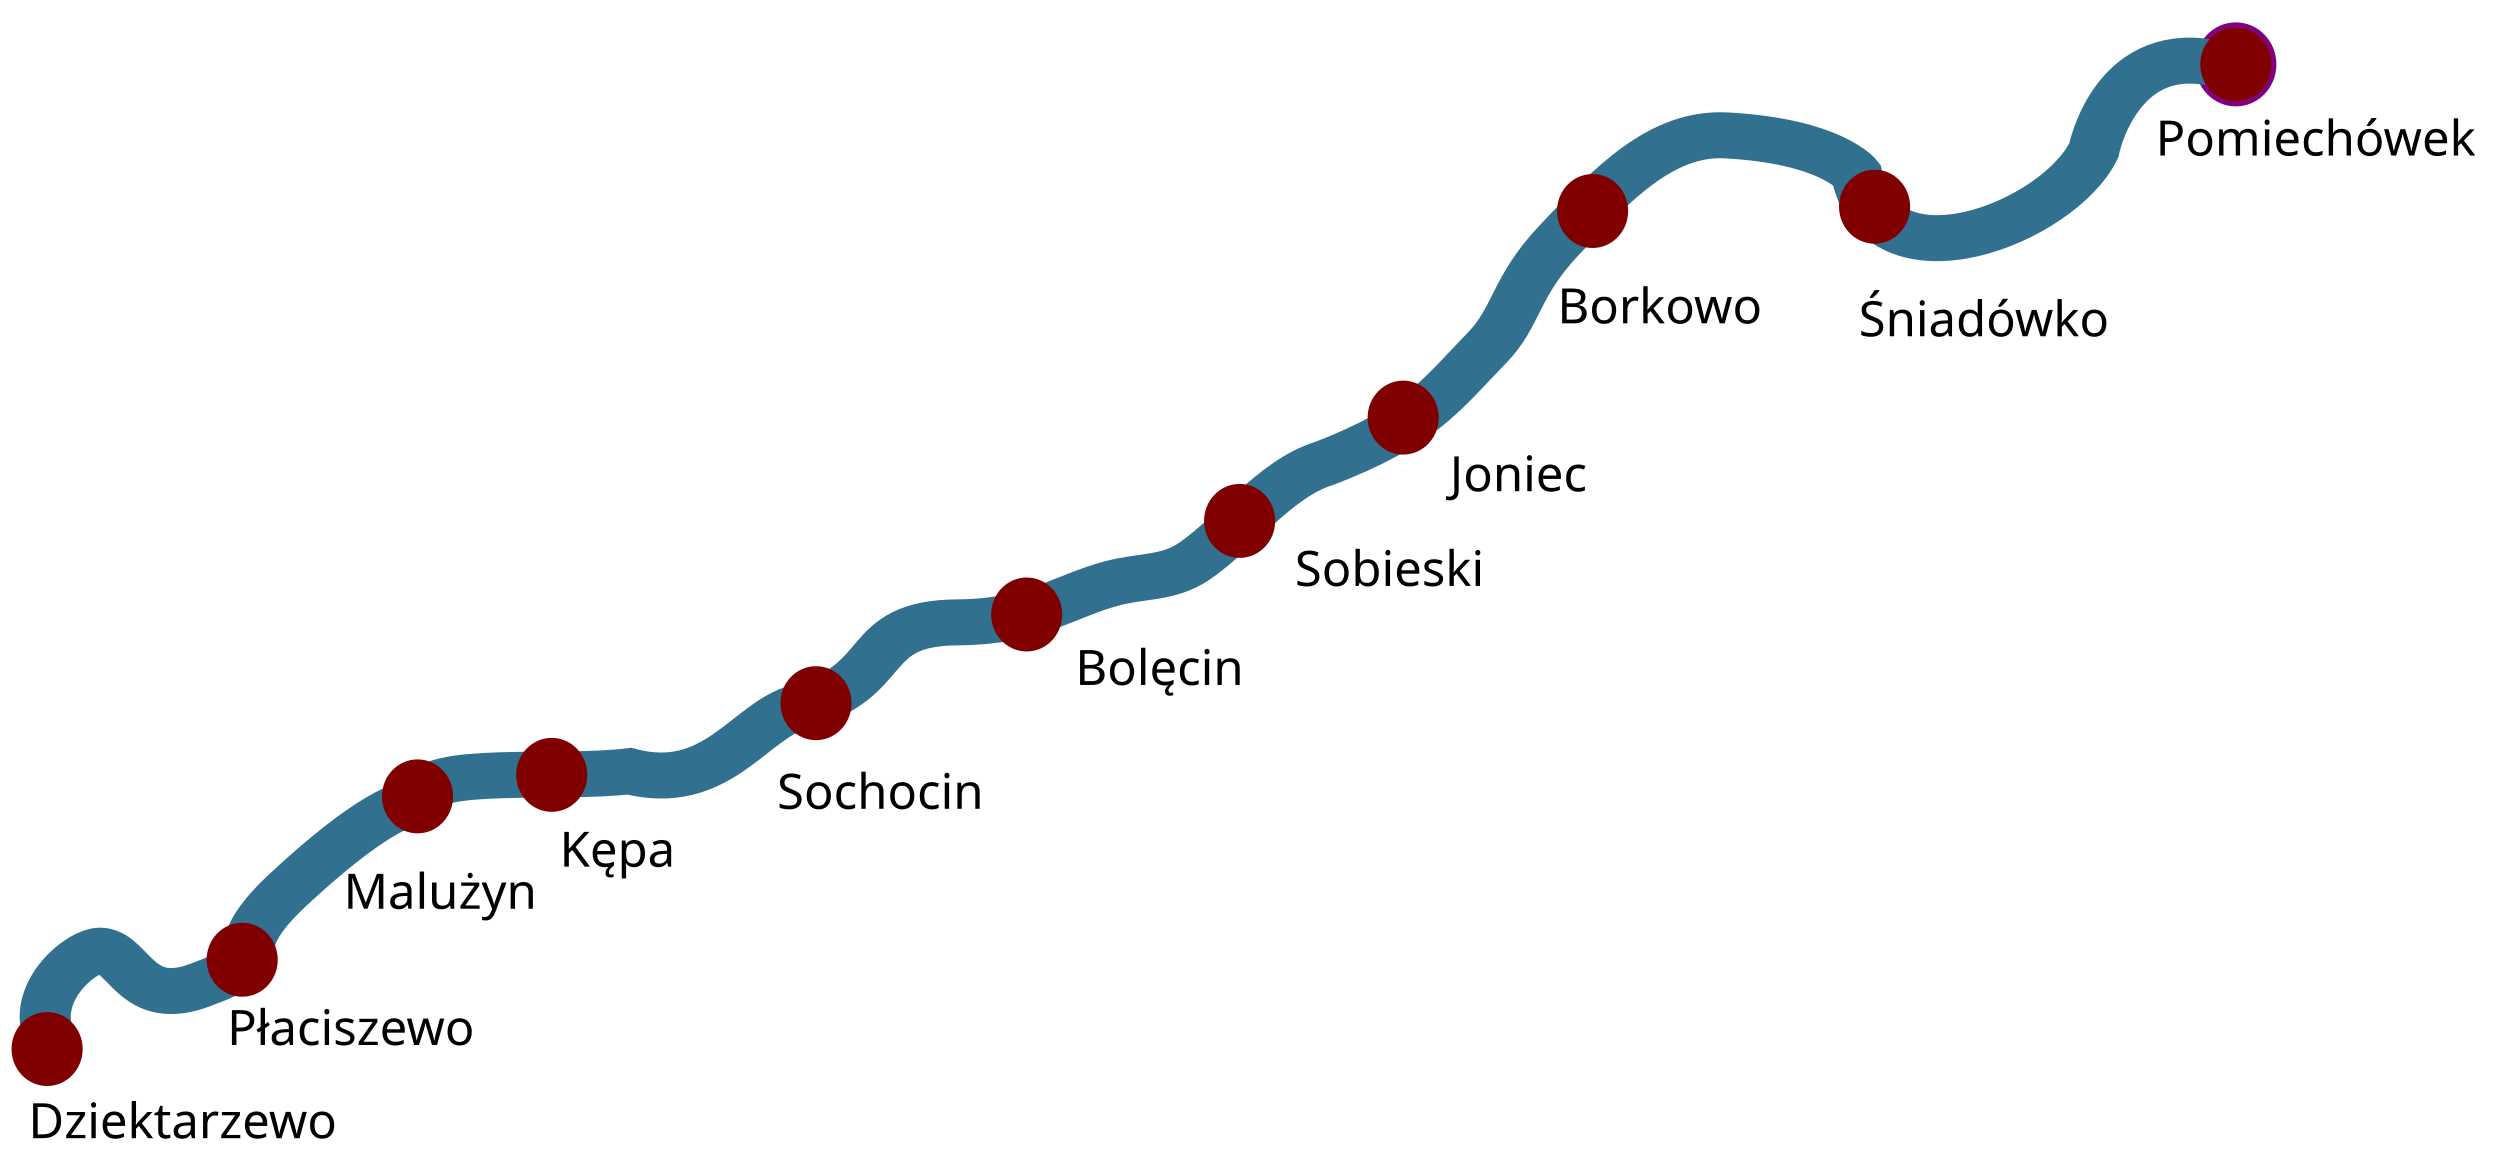
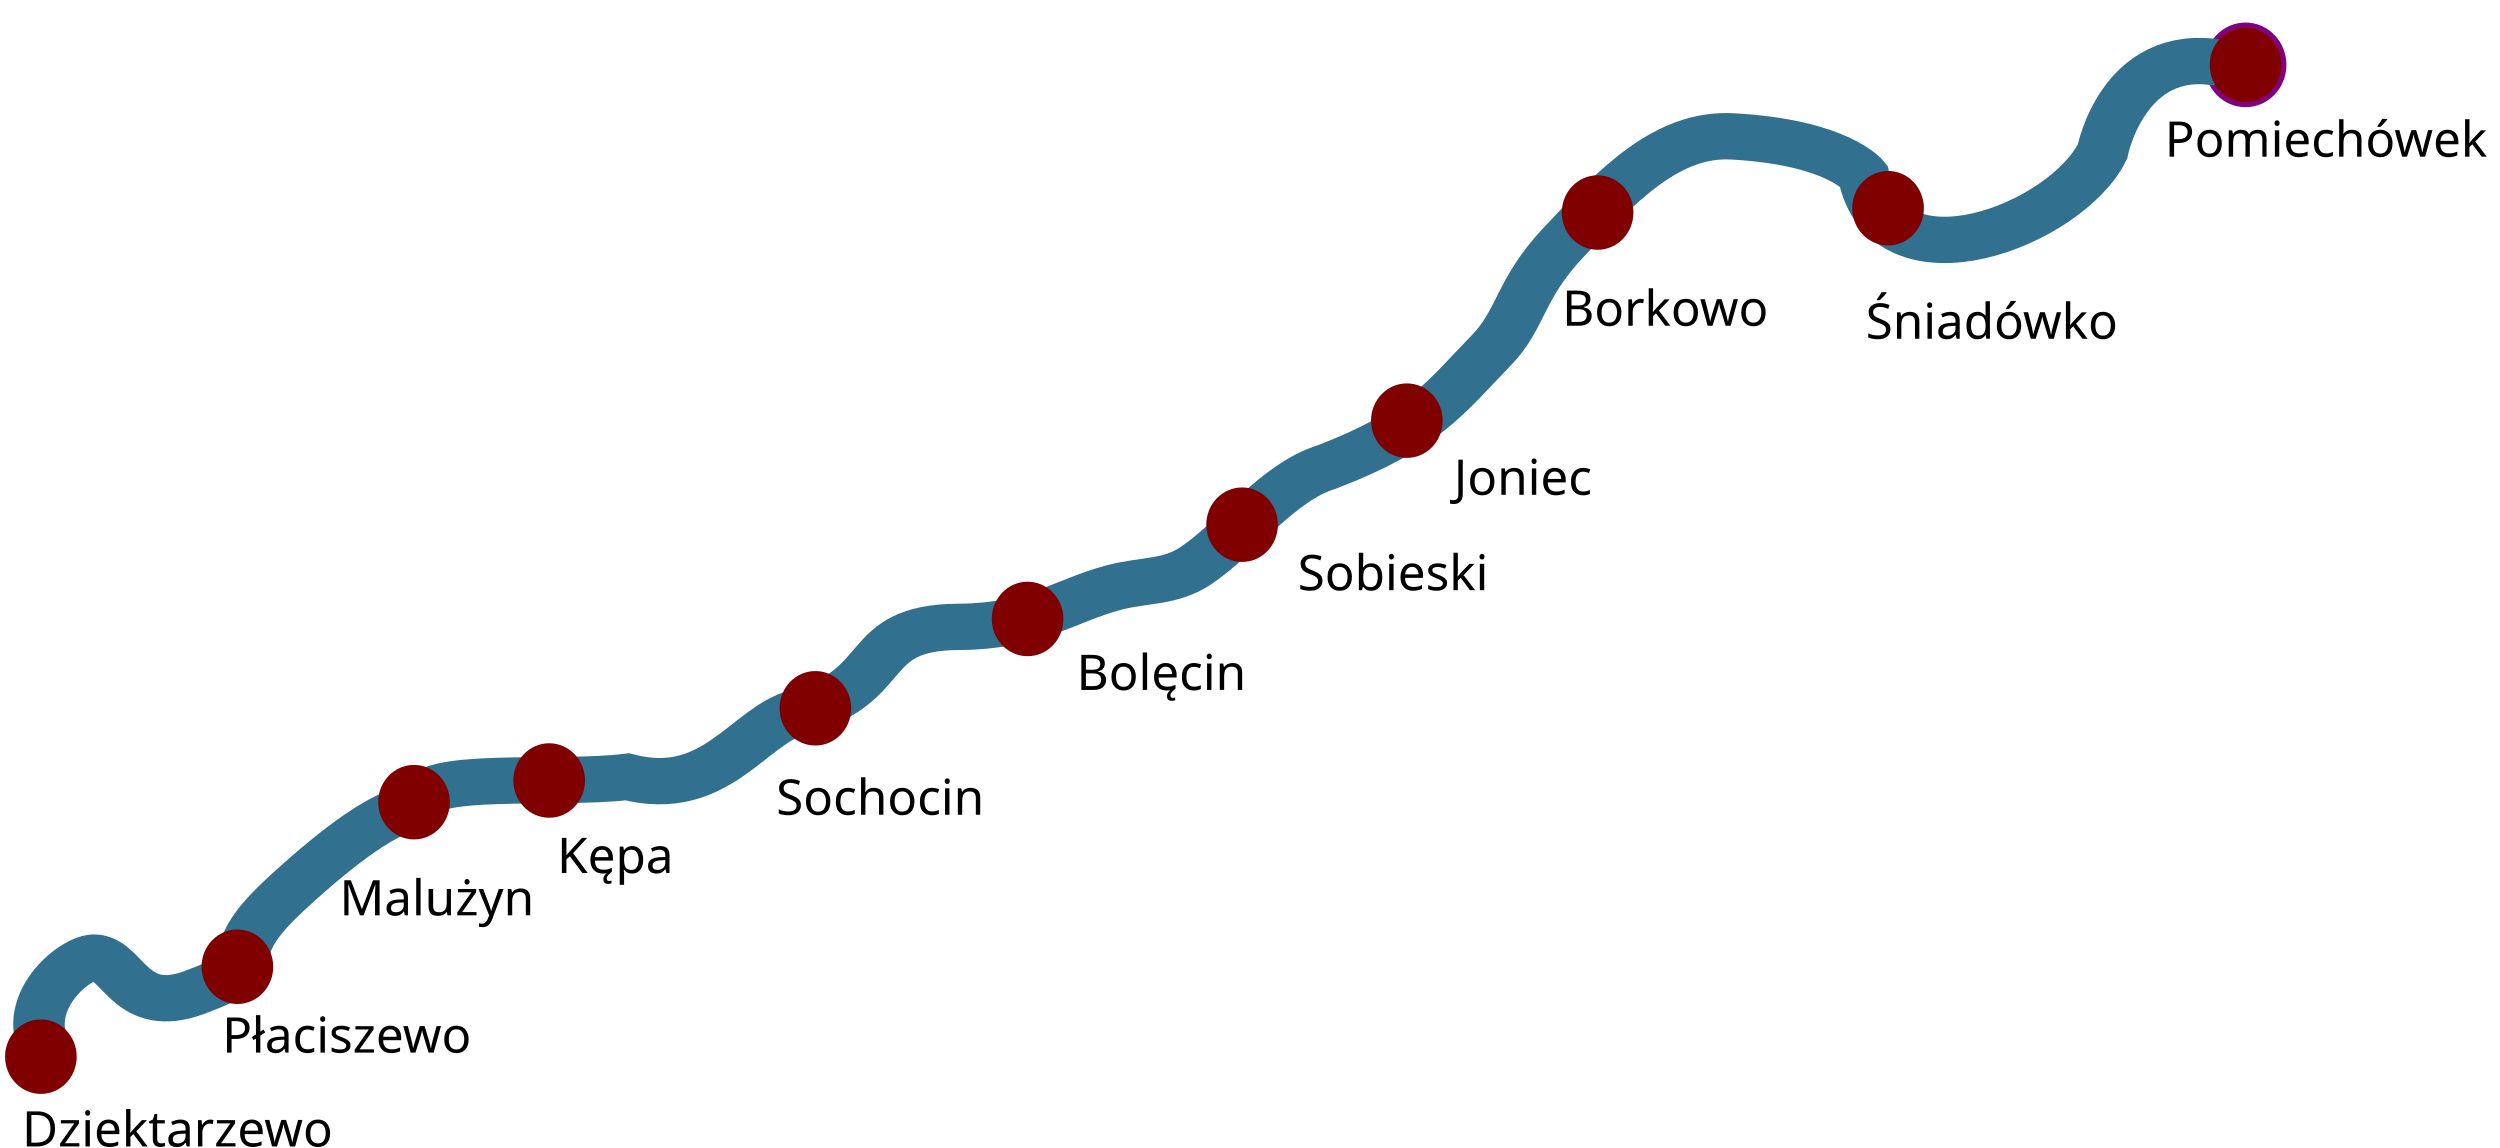
- <svg xmlns="http://www.w3.org/2000/svg" width="216.449mm" height="99.606mm" viewBox="0 0 216.449 99.606" version="1.1" id="svg7949">
+ <svg xmlns="http://www.w3.org/2000/svg" width="214.884mm" height="98.606mm" viewBox="0 0 214.884 98.606" version="1.1" id="svg7949">
  <defs id="defs7943">
    </defs>
-   <g id="layer1" transform="translate(-76.82431,-157.2064)">
+   <g id="layer1" transform="translate(-77.38895,-157.2064)">
    <g id="g1576">
      <g transform="matrix(0.9962317,0,0,-0.8960207,-16.7318,345.602)" id="g1568" />
      <ellipse style="opacity:0;fill:none;fill-opacity:1;stroke:#31708e;stroke-width:0.465;stroke-miterlimit:4;stroke-dasharray:none;stroke-opacity:1" id="ellipse1570" cx="158.674" cy="127.436" rx="14.684" ry="12.435" />
      <ellipse style="opacity:0;fill:#2b0000;fill-opacity:1;stroke:#800080;stroke-width:0.465;stroke-miterlimit:4;stroke-dasharray:none;stroke-opacity:1" id="ellipse1572" cx="172.432" cy="163.287" rx="6.482" ry="22.886" />
      <ellipse cy="162.781" cx="270.4" id="ellipse1574" style="opacity:1;fill:#a02c2c;fill-opacity:1;stroke:#800080;stroke-width:0.871;stroke-miterlimit:4;stroke-dasharray:none;stroke-opacity:1" rx="3.079" ry="3.202" />
    </g>
    <ellipse style="opacity:0;fill:#f7f9fb;fill-opacity:1;stroke:#31708e;stroke-width:0.465;stroke-miterlimit:4;stroke-dasharray:none;stroke-opacity:1" id="path7984" cx="151.662" cy="205.752" rx="7.144" ry="9.26" />
    <ellipse style="opacity:0;fill:#f7f9fb;fill-opacity:1;stroke:#31708e;stroke-width:0.465;stroke-miterlimit:4;stroke-dasharray:none;stroke-opacity:1" id="path7986" cx="164.042" cy="214.979" rx="1.871" ry="6.735" />
    <ellipse style="opacity:0;fill:#2b0000;fill-opacity:1;stroke:#800080;stroke-width:0.465;stroke-miterlimit:4;stroke-dasharray:none;stroke-opacity:1" id="path8584" cx="198.305" cy="139.838" rx="30.03" ry="46.831" />
    <ellipse style="opacity:0;fill:#ff2a2a;fill-opacity:1;stroke:#800080;stroke-width:0.465;stroke-miterlimit:4;stroke-dasharray:none;stroke-opacity:1" id="path23" cx="-170.572" cy="141.628" rx="16.888" ry="35.465" />
    <text xml:space="preserve" style="font-style:normal;font-variant:normal;font-weight:normal;font-stretch:normal;font-size:3.528px;line-height:1.25;font-family:sans-serif;-inkscape-font-specification:'sans-serif, Normal';font-variant-ligatures:normal;font-variant-caps:normal;font-variant-numeric:normal;font-feature-settings:normal;text-align:start;letter-spacing:0.005px;word-spacing:0px;writing-mode:lr-tb;text-anchor:start;fill:#000000;fill-opacity:1;stroke:none;stroke-width:0.265" x="261.602" y="208.681" id="text1471">
      <tspan id="tspan1469" x="261.602" y="211.9" style="stroke-width:0.265" />
    </text>
    <flowRoot xml:space="preserve" id="flowRoot1477" style="font-style:normal;font-variant:normal;font-weight:normal;font-stretch:normal;font-size:16px;line-height:1.25;font-family:sans-serif;-inkscape-font-specification:'sans-serif, Normal';font-variant-ligatures:normal;font-variant-caps:normal;font-variant-numeric:normal;font-feature-settings:normal;text-align:start;letter-spacing:0.02px;word-spacing:0px;writing-mode:lr-tb;text-anchor:start;fill:#000000;fill-opacity:1;stroke:none">
      <flowRegion id="flowRegion1479">
        <rect id="rect1481" width="132.394" height="32.394" x="909.859" y="457.081" />
      </flowRegion>
      <flowPara id="flowPara1483" />
    </flowRoot>
    <flowRoot xml:space="preserve" id="flowRoot1489" style="font-style:normal;font-variant:normal;font-weight:normal;font-stretch:normal;font-size:16px;line-height:1.25;font-family:sans-serif;-inkscape-font-specification:'sans-serif, Normal';font-variant-ligatures:normal;font-variant-caps:normal;font-variant-numeric:normal;font-feature-settings:normal;text-align:start;letter-spacing:0.02px;word-spacing:0px;writing-mode:lr-tb;text-anchor:start;fill:#000000;fill-opacity:1;stroke:none">
      <flowRegion id="flowRegion1491">
        <rect id="rect1493" width="2228.169" height="892.958" x="-1554.93" y="-613.341" />
      </flowRegion>
      <flowPara id="flowPara1495" />
    </flowRoot>
    <g id="g1506">
      <g id="g1509" transform="matrix(0.9962317,0,0,-0.8960207,-16.7318,345.602)">
        <g id="g1593" />
        <path id="path1619" style="fill:none;stroke:#31708e;stroke-width:4.444;stroke-linecap:butt;stroke-linejoin:miter;stroke-miterlimit:4;stroke-dasharray:none;stroke-opacity:1" d="m 285.974,204.218 c -8.312,1.654 -10.097,-8.486 -10.097,-8.486 -3.066,-7.008 -18.511,-13.805 -20.611,-2.323 0,0 -2.252,3.218 -11.312,3.765 -5.595,0.338 -9.846,-4.569 -14.597,-10.189 -3.798,-4.493 -3.61,-7.356 -6.205,-10.323 -4.041,-4.622 -5.789,-7.603 -14.181,-11.194 -4.213,-1.41 -7.74,-6.788 -11.289,-9.454 -2.244,-1.685 -4.477,-1.345 -7.115,-2.12 -4.191,-1.231 -6.818,-3.725 -13.396,-3.771 -8.582,-0.059 -5.504,-5.721 -13.843,-8.188 -4.305,-1.274 -7.098,-8.393 -14.742,-6.196 -5.927,-0.829 -17.964,0.607 -17.782,-2.486 0.093,-1.581 -0.748,2.495 -11.807,-8.911 -6.645,-6.854 -0.237,-6.191 -7.735,-9.284 -5.468,-2.256 -6.081,2.978 -8.495,3.337 -1.775,0.264 -7.53,-5.014 -3.56,-10.135" />
      </g>
      <ellipse ry="12.435" rx="14.684" cy="127.436" cx="158.674" id="path7990" style="opacity:0;fill:none;fill-opacity:1;stroke:#31708e;stroke-width:0.465;stroke-miterlimit:4;stroke-dasharray:none;stroke-opacity:1" />
      <ellipse ry="22.886" rx="6.482" cy="163.287" cx="172.432" id="path8586" style="opacity:0;fill:#2b0000;fill-opacity:1;stroke:#800080;stroke-width:0.465;stroke-miterlimit:4;stroke-dasharray:none;stroke-opacity:1" />
      <ellipse ry="3.202" rx="3.079" style="opacity:1;fill:#800000;fill-opacity:1;stroke:none;stroke-width:0.871;stroke-miterlimit:4;stroke-dasharray:none;stroke-opacity:1" id="circle1463" cx="270.4" cy="162.781" />
    </g>
    <ellipse ry="3.202" rx="3.079" style="opacity:1;fill:#800000;fill-opacity:1;stroke:none;stroke-width:0.871;stroke-miterlimit:4;stroke-dasharray:none;stroke-opacity:1" id="ellipse1513" cx="184.151" cy="202.306" />
-     <ellipse cy="175.103" cx="239.125" id="ellipse1515" style="opacity:1;fill:#800000;fill-opacity:1;stroke:none;stroke-width:0.871;stroke-miterlimit:4;stroke-dasharray:none;stroke-opacity:1" rx="3.079" ry="3.202" />
+     <ellipse cy="175.103" cx="239.676" id="ellipse1515" style="opacity:1;fill:#800000;fill-opacity:1;stroke:none;stroke-width:0.871;stroke-miterlimit:4;stroke-dasharray:none;stroke-opacity:1" rx="3.079" ry="3.202" />
    <text xml:space="preserve" style="font-style:normal;font-variant:normal;font-weight:normal;font-stretch:normal;font-size:4.233px;line-height:1.25;font-family:sans-serif;-inkscape-font-specification:'sans-serif, Normal';font-variant-ligatures:normal;font-variant-caps:normal;font-variant-numeric:normal;font-feature-settings:normal;text-align:start;letter-spacing:0.005px;word-spacing:0px;writing-mode:lr-tb;text-anchor:start;fill:#000000;fill-opacity:1;stroke:none;stroke-width:0.265" x="263.465" y="170.671" id="text1519">
      <tspan id="tspan1517" x="263.465" y="170.671" style="stroke-width:0.265">Pomiechówek</tspan>
    </text>
    <text xml:space="preserve" style="font-style:normal;font-variant:normal;font-weight:normal;font-stretch:normal;font-size:4.233px;line-height:1.25;font-family:sans-serif;-inkscape-font-specification:'sans-serif, Normal';font-variant-ligatures:normal;font-variant-caps:normal;font-variant-numeric:normal;font-feature-settings:normal;text-align:start;letter-spacing:0.005px;word-spacing:0px;writing-mode:lr-tb;text-anchor:start;fill:#000000;fill-opacity:1;stroke:none;stroke-width:0.265" x="228.436" y="185.577" id="text1523">
      <tspan id="tspan1521" x="228.436" y="189.439" style="stroke-width:0.265" />
    </text>
    <ellipse cy="175.475" cx="214.709" id="ellipse1532" style="opacity:1;fill:#800000;fill-opacity:1;stroke:none;stroke-width:0.871;stroke-miterlimit:4;stroke-dasharray:none;stroke-opacity:1" rx="3.079" ry="3.202" />
    <ellipse ry="3.202" rx="3.079" style="opacity:1;fill:#800000;fill-opacity:1;stroke:none;stroke-width:0.871;stroke-miterlimit:4;stroke-dasharray:none;stroke-opacity:1" id="ellipse1549" cx="165.713" cy="210.408" />
    <ellipse ry="3.202" rx="3.079" style="opacity:1;fill:#800000;fill-opacity:1;stroke:none;stroke-width:0.871;stroke-miterlimit:4;stroke-dasharray:none;stroke-opacity:1" id="ellipse1467" cx="97.793" cy="240.301" />
    <ellipse cy="218.086" cx="147.472" id="ellipse1578" style="opacity:1;fill:#800000;fill-opacity:1;stroke:none;stroke-width:0.871;stroke-miterlimit:4;stroke-dasharray:none;stroke-opacity:1" rx="3.079" ry="3.202" />
    <ellipse cy="193.363" cx="198.312" id="ellipse1580" style="opacity:1;fill:#800000;fill-opacity:1;stroke:none;stroke-width:0.871;stroke-miterlimit:4;stroke-dasharray:none;stroke-opacity:1" rx="3.079" ry="3.202" />
    <ellipse ry="3.202" rx="3.079" style="opacity:1;fill:#800000;fill-opacity:1;stroke:none;stroke-width:0.871;stroke-miterlimit:4;stroke-dasharray:none;stroke-opacity:1" id="ellipse1582" cx="80.903" cy="248.03" />
    <text xml:space="preserve" style="font-style:normal;font-variant:normal;font-weight:normal;font-stretch:normal;font-size:4.233px;line-height:1.25;font-family:sans-serif;-inkscape-font-specification:'sans-serif, Normal';font-variant-ligatures:normal;font-variant-caps:normal;font-variant-numeric:normal;font-feature-settings:normal;text-align:start;letter-spacing:0.005px;word-spacing:0px;writing-mode:lr-tb;text-anchor:start;fill:#000000;fill-opacity:1;stroke:none;stroke-width:0.265" x="211.667" y="185.204" id="text1586">
      <tspan id="tspan1584" x="211.667" y="185.204" style="stroke-width:0.265">Borkowo</tspan>
    </text>
    <text xml:space="preserve" style="font-style:normal;font-variant:normal;font-weight:normal;font-stretch:normal;font-size:4.233px;line-height:1.25;font-family:sans-serif;-inkscape-font-specification:'sans-serif, Normal';font-variant-ligatures:normal;font-variant-caps:normal;font-variant-numeric:normal;font-feature-settings:normal;text-align:start;letter-spacing:0.005px;word-spacing:0px;writing-mode:lr-tb;text-anchor:start;fill:#000000;fill-opacity:1;stroke:none;stroke-width:0.265" x="237.752" y="186.322" id="text1590">
      <tspan id="tspan1588" x="237.752" y="186.322" style="stroke-width:0.265">Śniadówko</tspan>
    </text>
    <text xml:space="preserve" style="font-style:normal;font-variant:normal;font-weight:normal;font-stretch:normal;font-size:4.233px;line-height:1.25;font-family:sans-serif;-inkscape-font-specification:'sans-serif, Normal';font-variant-ligatures:normal;font-variant-caps:normal;font-variant-numeric:normal;font-feature-settings:normal;text-align:start;letter-spacing:0.005px;word-spacing:0px;writing-mode:lr-tb;text-anchor:start;fill:#000000;fill-opacity:1;stroke:none;stroke-width:0.265" x="190.053" y="208.309" id="text1597">
      <tspan id="tspan1595" x="190.053" y="212.171" style="stroke-width:0.265" />
    </text>
    <text xml:space="preserve" style="font-style:normal;font-variant:normal;font-weight:normal;font-stretch:normal;font-size:4.233px;line-height:1.25;font-family:sans-serif;-inkscape-font-specification:'sans-serif, Normal';font-variant-ligatures:normal;font-variant-caps:normal;font-variant-numeric:normal;font-feature-settings:normal;text-align:start;letter-spacing:0.005px;word-spacing:0px;writing-mode:lr-tb;text-anchor:start;fill:#000000;fill-opacity:1;stroke:none;stroke-width:0.265" x="188.935" y="207.936" id="text1601">
      <tspan id="tspan1599" x="188.935" y="207.936" style="stroke-width:0.265">Sobieski</tspan>
    </text>
    <text xml:space="preserve" style="font-style:normal;font-variant:normal;font-weight:normal;font-stretch:normal;font-size:4.233px;line-height:1.25;font-family:sans-serif;-inkscape-font-specification:'sans-serif, Normal';font-variant-ligatures:normal;font-variant-caps:normal;font-variant-numeric:normal;font-feature-settings:normal;text-align:start;letter-spacing:0.005px;word-spacing:0px;writing-mode:lr-tb;text-anchor:start;fill:#000000;fill-opacity:1;stroke:none;stroke-width:0.265" x="202.35" y="199.738" id="text1605">
      <tspan id="tspan1603" x="202.35" y="199.738" style="stroke-width:0.265">Joniec</tspan>
    </text>
    <text xml:space="preserve" style="font-style:normal;font-variant:normal;font-weight:normal;font-stretch:normal;font-size:4.233px;line-height:1.25;font-family:sans-serif;-inkscape-font-specification:'sans-serif, Normal';font-variant-ligatures:normal;font-variant-caps:normal;font-variant-numeric:normal;font-feature-settings:normal;text-align:start;letter-spacing:0.005px;word-spacing:0px;writing-mode:lr-tb;text-anchor:start;fill:#000000;fill-opacity:1;stroke:none;stroke-width:0.265" x="169.184" y="219.116" id="text1609">
      <tspan id="tspan1607" x="169.184" y="222.978" style="stroke-width:0.265" />
    </text>
    <text xml:space="preserve" style="font-style:normal;font-variant:normal;font-weight:normal;font-stretch:normal;font-size:4.233px;line-height:1.25;font-family:sans-serif;-inkscape-font-specification:'sans-serif, Normal';font-variant-ligatures:normal;font-variant-caps:normal;font-variant-numeric:normal;font-feature-settings:normal;text-align:start;letter-spacing:0.005px;word-spacing:0px;writing-mode:lr-tb;text-anchor:start;fill:#000000;fill-opacity:1;stroke:none;stroke-width:0.265" x="169.93" y="216.507" id="text1613">
      <tspan id="tspan1611" x="169.93" y="216.507" style="stroke-width:0.265">Bolęcin</tspan>
    </text>
    <text xml:space="preserve" style="font-style:normal;font-variant:normal;font-weight:normal;font-stretch:normal;font-size:4.233px;line-height:1.25;font-family:sans-serif;-inkscape-font-specification:'sans-serif, Normal';font-variant-ligatures:normal;font-variant-caps:normal;font-variant-numeric:normal;font-feature-settings:normal;text-align:start;letter-spacing:0.005px;word-spacing:0px;writing-mode:lr-tb;text-anchor:start;fill:#000000;fill-opacity:1;stroke:none;stroke-width:0.265" x="144.104" y="227.232" id="text1617">
      <tspan id="tspan1615" x="144.104" y="227.232" style="stroke-width:0.265">Sochocin</tspan>
    </text>
    <ellipse cy="224.293" cx="124.593" id="ellipse1621" style="opacity:1;fill:#800000;fill-opacity:1;stroke:none;stroke-width:0.871;stroke-miterlimit:4;stroke-dasharray:none;stroke-opacity:1" rx="3.079" ry="3.202" />
    <text xml:space="preserve" style="font-style:normal;font-variant:normal;font-weight:normal;font-stretch:normal;font-size:4.233px;line-height:1.25;font-family:sans-serif;-inkscape-font-specification:'sans-serif, Normal';font-variant-ligatures:normal;font-variant-caps:normal;font-variant-numeric:normal;font-feature-settings:normal;text-align:start;letter-spacing:0.005px;word-spacing:0px;writing-mode:lr-tb;text-anchor:start;fill:#000000;fill-opacity:1;stroke:none;stroke-width:0.265" x="125.277" y="232.24" id="text1625">
      <tspan id="tspan1623" x="125.277" y="232.24" style="stroke-width:0.265">Kępa</tspan>
    </text>
    <ellipse cy="226.156" cx="112.974" id="ellipse1627" style="opacity:1;fill:#800000;fill-opacity:1;stroke:none;stroke-width:0.871;stroke-miterlimit:4;stroke-dasharray:none;stroke-opacity:1" rx="3.079" ry="3.202" />
    <text xml:space="preserve" style="font-style:normal;font-variant:normal;font-weight:normal;font-stretch:normal;font-size:4.233px;line-height:1.25;font-family:sans-serif;-inkscape-font-specification:'sans-serif, Normal';font-variant-ligatures:normal;font-variant-caps:normal;font-variant-numeric:normal;font-feature-settings:normal;text-align:start;letter-spacing:0.005px;word-spacing:0px;writing-mode:lr-tb;text-anchor:start;fill:#000000;fill-opacity:1;stroke:none;stroke-width:0.265" x="117.013" y="235.14" id="text1631">
      <tspan id="tspan1629" x="117.013" y="239.002" style="stroke-width:0.265" />
    </text>
    <text xml:space="preserve" style="font-style:normal;font-variant:normal;font-weight:normal;font-stretch:normal;font-size:4.233px;line-height:1.25;font-family:sans-serif;-inkscape-font-specification:'sans-serif, Normal';font-variant-ligatures:normal;font-variant-caps:normal;font-variant-numeric:normal;font-feature-settings:normal;text-align:start;letter-spacing:0.005px;word-spacing:0px;writing-mode:lr-tb;text-anchor:start;fill:#000000;fill-opacity:1;stroke:none;stroke-width:0.265" x="111.796" y="234.394" id="text1639">
      <tspan id="tspan1637" x="111.796" y="238.257" style="stroke-width:0.265" />
    </text>
    <text xml:space="preserve" style="font-style:normal;font-variant:normal;font-weight:normal;font-stretch:normal;font-size:4.233px;line-height:1.25;font-family:sans-serif;-inkscape-font-specification:'sans-serif, Normal';font-variant-ligatures:normal;font-variant-caps:normal;font-variant-numeric:normal;font-feature-settings:normal;text-align:start;letter-spacing:0.005px;word-spacing:0px;writing-mode:lr-tb;text-anchor:start;fill:#000000;fill-opacity:1;stroke:none;stroke-width:0.265" x="110.305" y="234.767" id="text1643">
      <tspan id="tspan1641" x="110.305" y="238.629" style="stroke-width:0.265" />
    </text>
    <text xml:space="preserve" style="font-style:normal;font-variant:normal;font-weight:normal;font-stretch:normal;font-size:4.233px;line-height:1.25;font-family:sans-serif;-inkscape-font-specification:'sans-serif, Normal';font-variant-ligatures:normal;font-variant-caps:normal;font-variant-numeric:normal;font-feature-settings:normal;text-align:start;letter-spacing:0.005px;word-spacing:0px;writing-mode:lr-tb;text-anchor:start;fill:#000000;fill-opacity:1;stroke:none;stroke-width:0.265" x="106.579" y="235.885" id="text1647">
      <tspan id="tspan1645" x="106.579" y="235.885" style="stroke-width:0.265">Malużyn</tspan>
    </text>
    <text xml:space="preserve" style="font-style:normal;font-variant:normal;font-weight:normal;font-stretch:normal;font-size:4.233px;line-height:1.25;font-family:sans-serif;-inkscape-font-specification:'sans-serif, Normal';font-variant-ligatures:normal;font-variant-caps:normal;font-variant-numeric:normal;font-feature-settings:normal;text-align:start;letter-spacing:0.005px;word-spacing:0px;writing-mode:lr-tb;text-anchor:start;fill:#000000;fill-opacity:1;stroke:none;stroke-width:0.265" x="103.97" y="244.456" id="text1651">
      <tspan id="tspan1649" x="103.97" y="248.318" style="stroke-width:0.265" />
    </text>
    <text xml:space="preserve" style="font-style:normal;font-variant:normal;font-weight:normal;font-stretch:normal;font-size:4.233px;line-height:1.25;font-family:sans-serif;-inkscape-font-specification:'sans-serif, Normal';font-variant-ligatures:normal;font-variant-caps:normal;font-variant-numeric:normal;font-feature-settings:normal;text-align:start;letter-spacing:0.005px;word-spacing:0px;writing-mode:lr-tb;text-anchor:start;fill:#000000;fill-opacity:1;stroke:none;stroke-width:0.265" x="102.852" y="244.829" id="text1655">
      <tspan id="tspan1653" x="102.852" y="248.691" style="stroke-width:0.265" />
    </text>
    <text xml:space="preserve" style="font-style:normal;font-variant:normal;font-weight:normal;font-stretch:normal;font-size:4.233px;line-height:1.25;font-family:sans-serif;-inkscape-font-specification:'sans-serif, Normal';font-variant-ligatures:normal;font-variant-caps:normal;font-variant-numeric:normal;font-feature-settings:normal;text-align:start;letter-spacing:0.005px;word-spacing:0px;writing-mode:lr-tb;text-anchor:start;fill:#000000;fill-opacity:1;stroke:none;stroke-width:0.265" x="96.498" y="247.682" id="text1659">
      <tspan id="tspan1657" x="96.498" y="247.682" style="stroke-width:0.265">Płaciszewo</tspan>
    </text>
    <text xml:space="preserve" style="font-style:normal;font-variant:normal;font-weight:normal;font-stretch:normal;font-size:4.233px;line-height:1.25;font-family:sans-serif;-inkscape-font-specification:'sans-serif, Normal';font-variant-ligatures:normal;font-variant-caps:normal;font-variant-numeric:normal;font-feature-settings:normal;text-align:start;letter-spacing:0.005px;word-spacing:0px;writing-mode:lr-tb;text-anchor:start;fill:#000000;fill-opacity:1;stroke:none;stroke-width:0.265" x="90.555" y="257.871" id="text1663">
      <tspan id="tspan1661" x="90.555" y="261.734" style="stroke-width:0.265" />
    </text>
    <text xml:space="preserve" style="font-style:normal;font-variant:normal;font-weight:normal;font-stretch:normal;font-size:4.233px;line-height:1.25;font-family:sans-serif;-inkscape-font-specification:'sans-serif, Normal';font-variant-ligatures:normal;font-variant-caps:normal;font-variant-numeric:normal;font-feature-settings:normal;text-align:start;letter-spacing:0.005px;word-spacing:0px;writing-mode:lr-tb;text-anchor:start;fill:#000000;fill-opacity:1;stroke:none;stroke-width:0.265" x="88.691" y="259.362" id="text1667">
      <tspan id="tspan1665" x="88.691" y="263.224" style="stroke-width:0.265" />
    </text>
    <text xml:space="preserve" style="font-style:normal;font-variant:normal;font-weight:normal;font-stretch:normal;font-size:4.233px;line-height:1.25;font-family:sans-serif;-inkscape-font-specification:'sans-serif, Normal';font-variant-ligatures:normal;font-variant-caps:normal;font-variant-numeric:normal;font-feature-settings:normal;text-align:start;letter-spacing:0.005px;word-spacing:0px;writing-mode:lr-tb;text-anchor:start;fill:#000000;fill-opacity:1;stroke:none;stroke-width:0.265" x="89.064" y="258.244" id="text1671">
      <tspan id="tspan1669" x="89.064" y="262.106" style="stroke-width:0.265" />
    </text>
    <text xml:space="preserve" style="font-style:normal;font-variant:normal;font-weight:normal;font-stretch:normal;font-size:4.233px;line-height:1.25;font-family:sans-serif;-inkscape-font-specification:'sans-serif, Normal';font-variant-ligatures:normal;font-variant-caps:normal;font-variant-numeric:normal;font-feature-settings:normal;text-align:start;letter-spacing:0.005px;word-spacing:0px;writing-mode:lr-tb;text-anchor:start;fill:#000000;fill-opacity:1;stroke:none;stroke-width:0.265" x="79.29" y="255.748" id="text1675">
      <tspan id="tspan1673" x="79.29" y="255.748" style="stroke-width:0.265">Dziektarzewo</tspan>
    </text>
  </g>
</svg>
